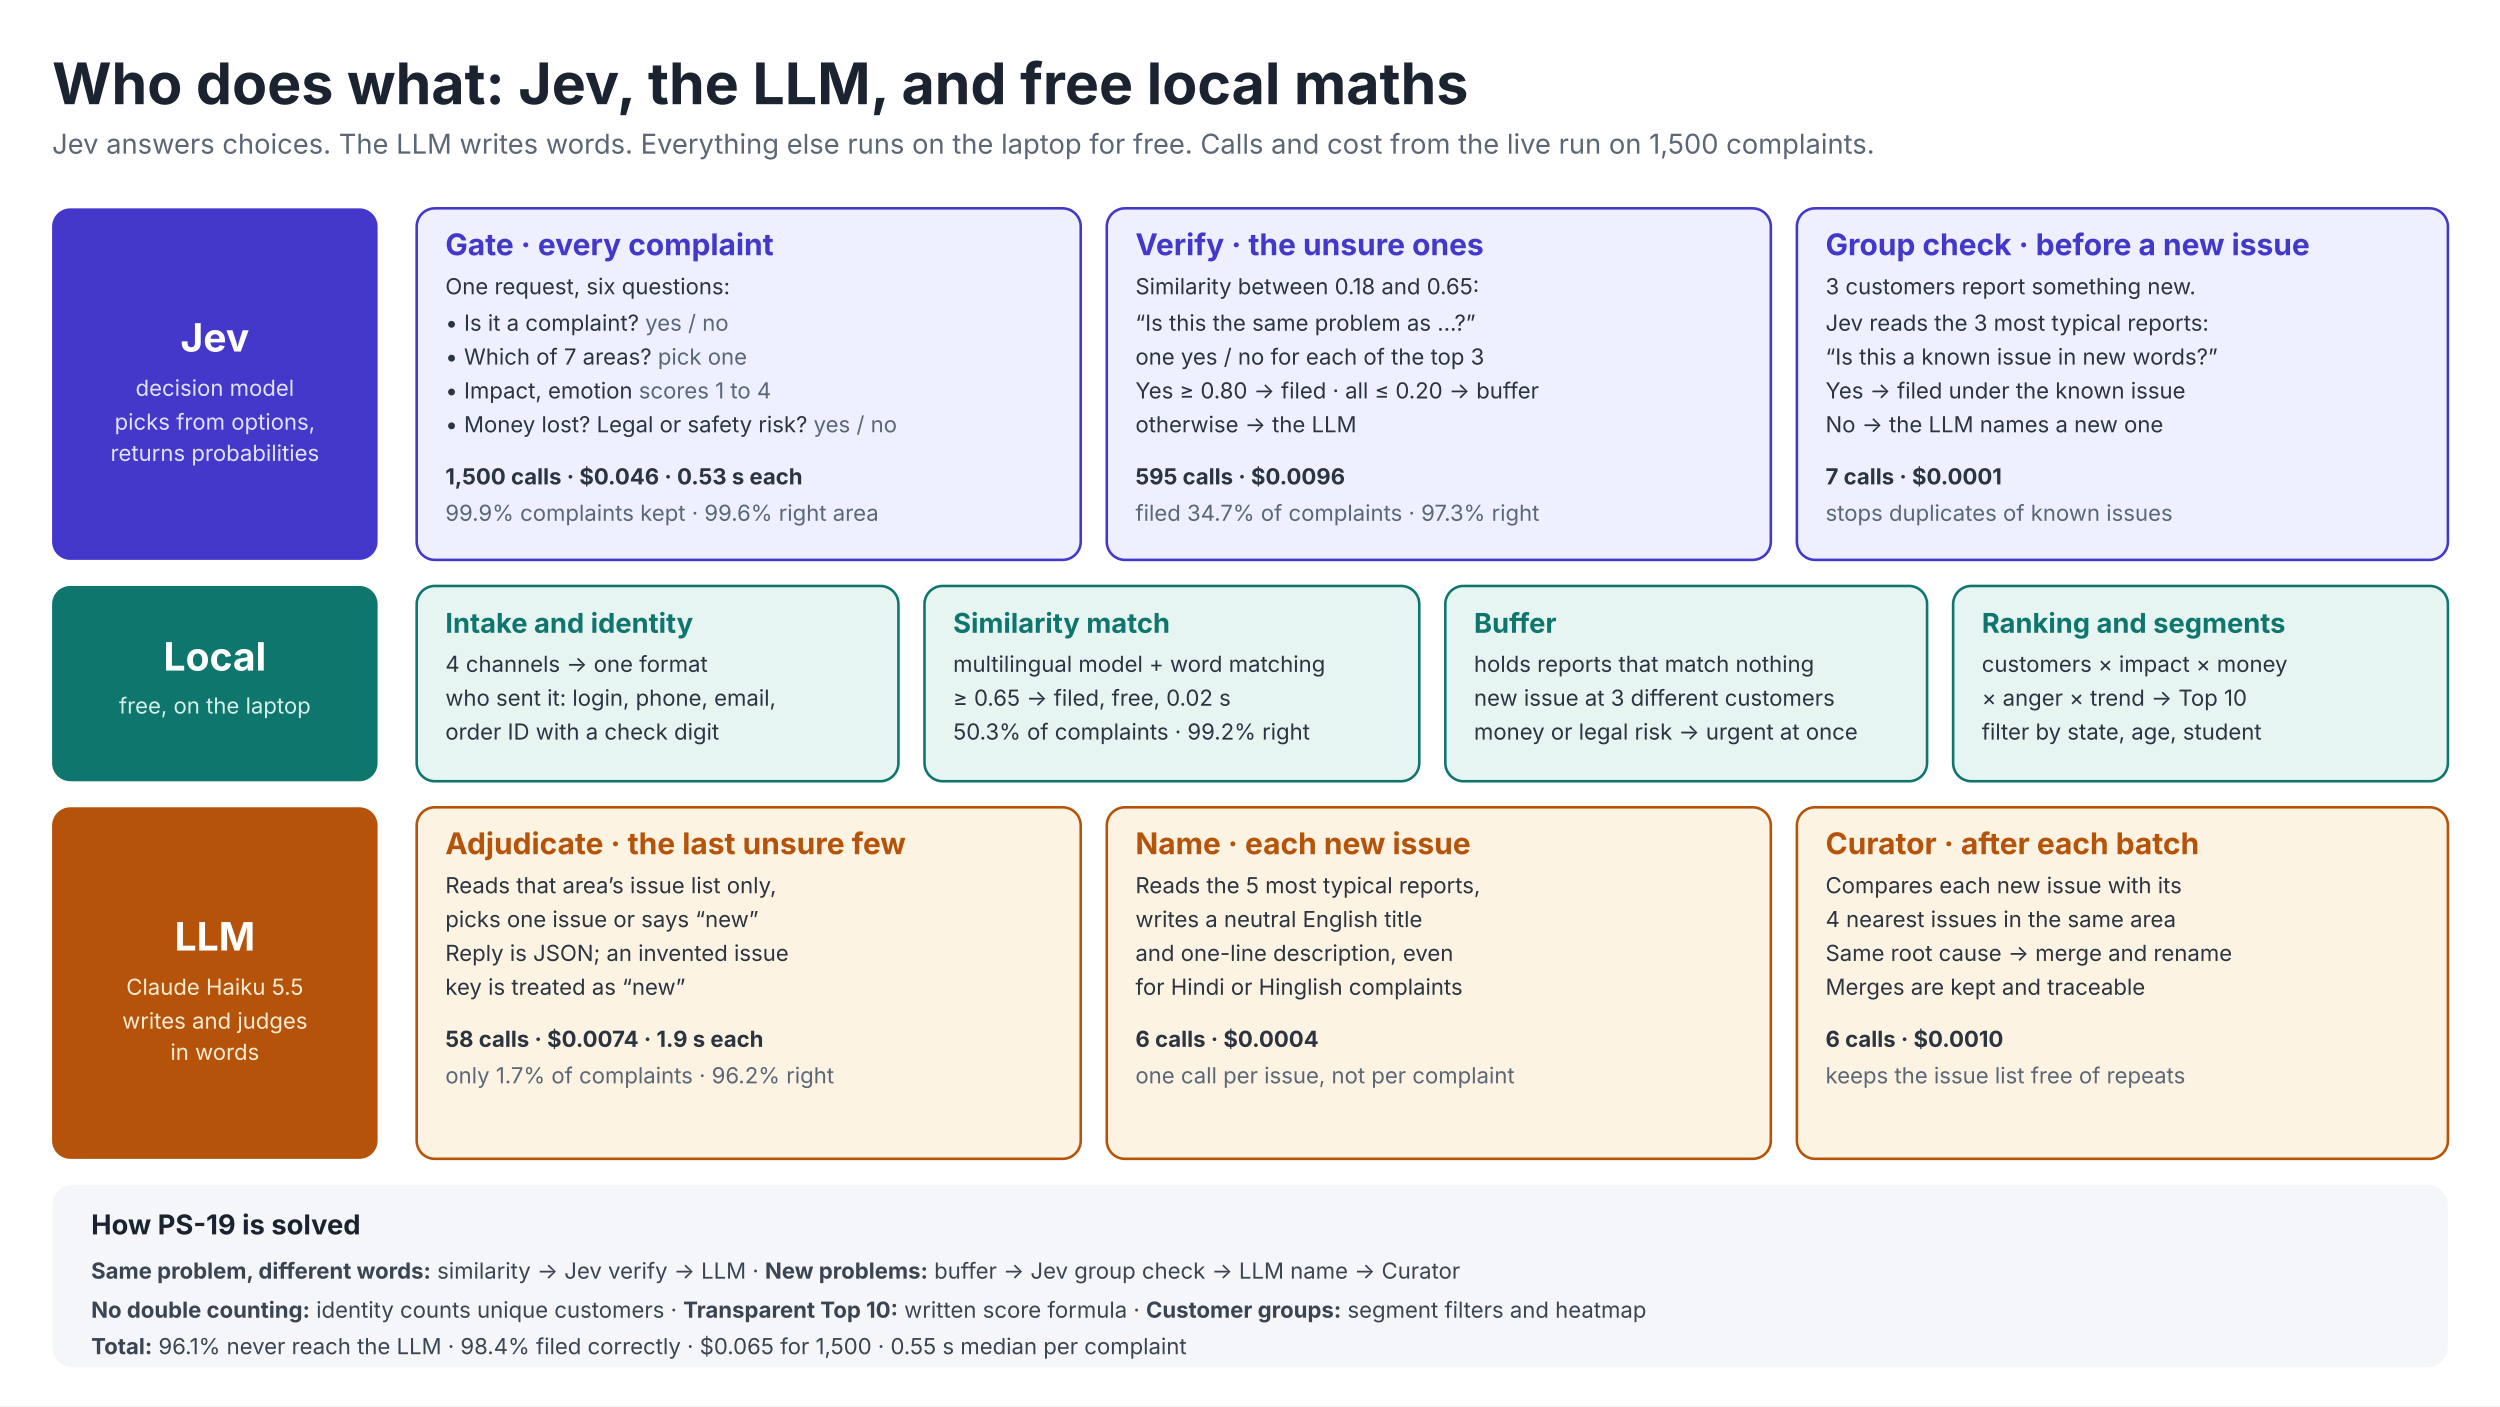
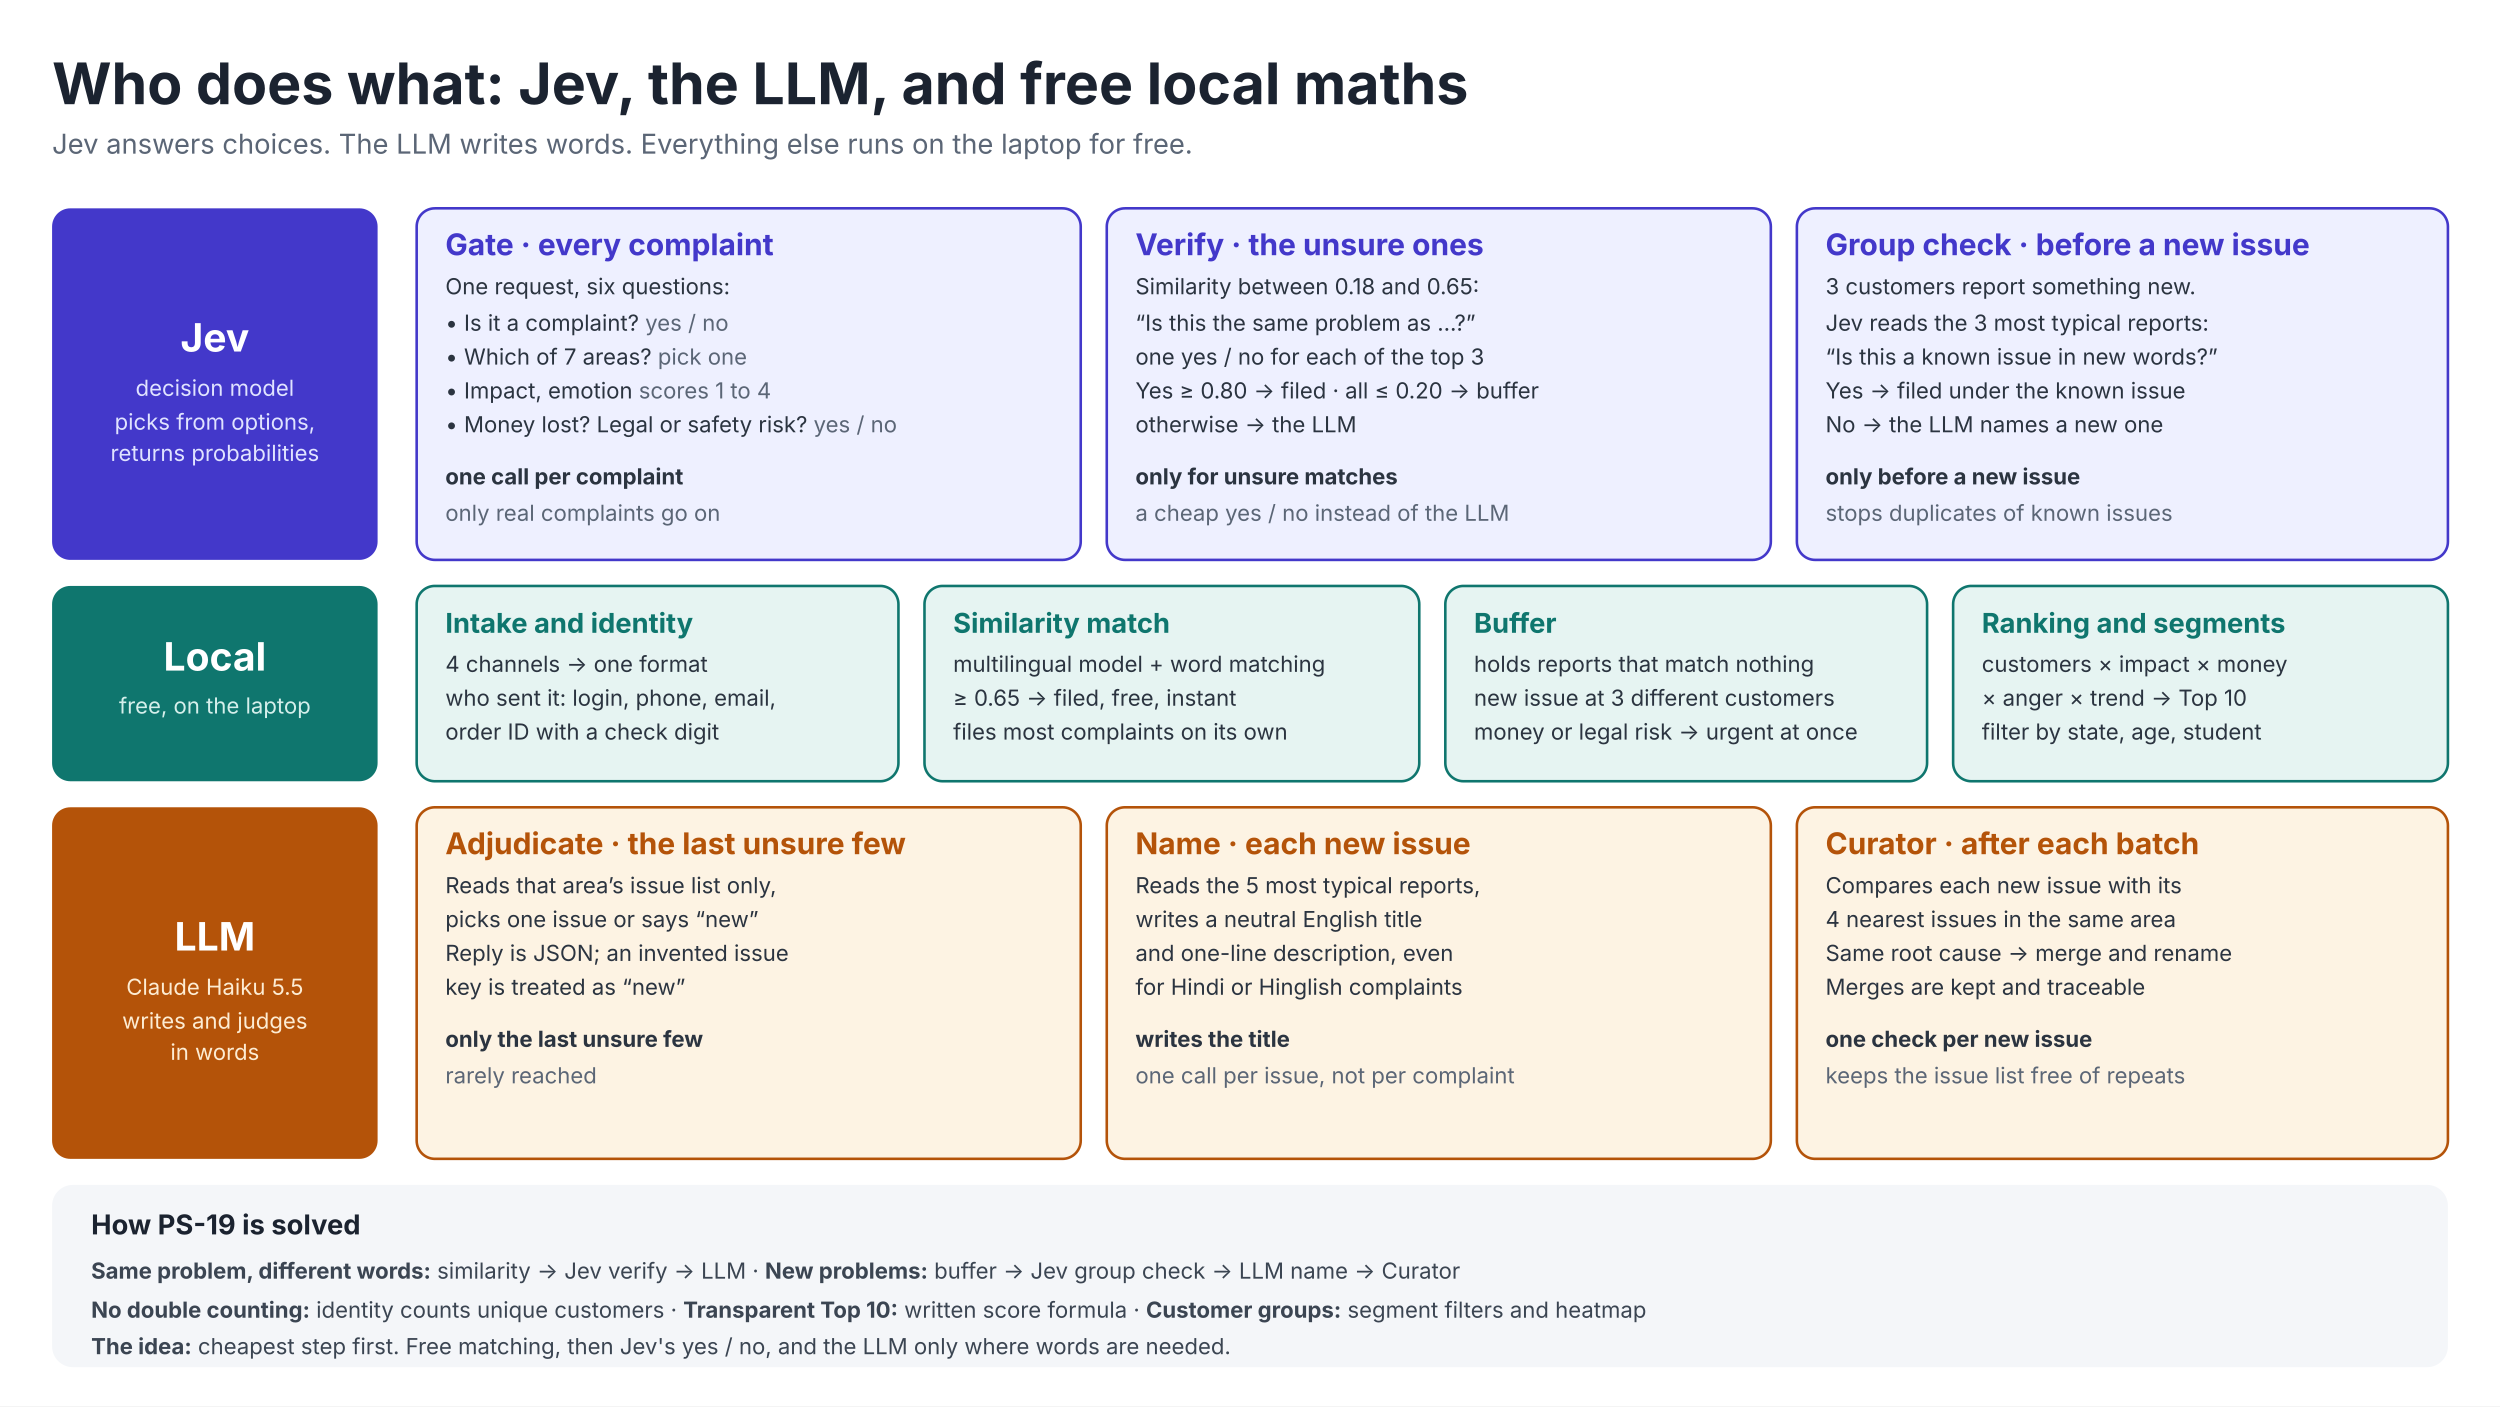
<svg xmlns="http://www.w3.org/2000/svg" width="1920" height="1080" viewBox="0 0 1920 1080" font-family="Segoe UI, Inter, Arial, sans-serif">
  <rect width="1920" height="1080" fill="#FFFFFF" />
  <text x="40" y="80" font-size="44" font-weight="700" fill="#1B2330">Who does what: Jev, the LLM, and free local maths</text>
-   <text x="40" y="118" font-size="21" fill="#5B6676">Jev answers choices. The LLM writes words. Everything else runs on the laptop for free. Calls and cost from the live run on 1,500 complaints.</text>
+   <text x="40" y="118" font-size="21" fill="#5B6676">Jev answers choices. The LLM writes words. Everything else runs on the laptop for free.</text>
  <g font-weight="700">
    <rect x="40" y="160" width="250" height="270" rx="14" fill="#4338CA" />
    <text x="165" y="270" font-size="30" fill="#FFFFFF" text-anchor="middle">Jev</text>
    <text x="165" y="304" font-size="17" font-weight="400" fill="#E0E3FF" text-anchor="middle">decision model</text>
    <text x="165" y="330" font-size="17" font-weight="400" fill="#E0E3FF" text-anchor="middle">picks from options,</text>
    <text x="165" y="354" font-size="17" font-weight="400" fill="#E0E3FF" text-anchor="middle">returns probabilities</text>
    <rect x="40" y="450" width="250" height="150" rx="14" fill="#0F766E" />
    <text x="165" y="515" font-size="30" fill="#FFFFFF" text-anchor="middle">Local</text>
    <text x="165" y="548" font-size="17" font-weight="400" fill="#D5EFEB" text-anchor="middle">free, on the laptop</text>
    <rect x="40" y="620" width="250" height="270" rx="14" fill="#B45309" />
    <text x="165" y="730" font-size="30" fill="#FFFFFF" text-anchor="middle">LLM</text>
    <text x="165" y="764" font-size="17" font-weight="400" fill="#FDECD3" text-anchor="middle">Claude Haiku 5.5</text>
    <text x="165" y="790" font-size="17" font-weight="400" fill="#FDECD3" text-anchor="middle">writes and judges</text>
    <text x="165" y="814" font-size="17" font-weight="400" fill="#FDECD3" text-anchor="middle">in words</text>
  </g>
  <g font-size="17" fill="#2B3440">
    <rect x="320" y="160" width="510" height="270" rx="14" fill="#EEF0FF" stroke="#4338CA" stroke-width="2" />
    <text x="342" y="196" font-size="23" font-weight="700" fill="#4338CA">Gate · every complaint</text>
    <text x="342" y="226">One request, six questions:</text>
    <text x="342" y="254">• Is it a complaint? <tspan fill="#5B6676">yes / no</tspan>
    </text>
    <text x="342" y="280">• Which of 7 areas? <tspan fill="#5B6676">pick one</tspan>
    </text>
    <text x="342" y="306">• Impact, emotion <tspan fill="#5B6676">scores 1 to 4</tspan>
    </text>
    <text x="342" y="332">• Money lost? Legal or safety risk? <tspan fill="#5B6676">yes / no</tspan>
    </text>
-     <text x="342" y="372" font-weight="700">1,500 calls · $0.046 · 0.53 s each</text>
-     <text x="342" y="400" fill="#5B6676">99.9% complaints kept · 99.6% right area</text>
+     <text x="342" y="372" font-weight="700">one call per complaint</text>
+     <text x="342" y="400" fill="#5B6676">only real complaints go on</text>
    <rect x="850" y="160" width="510" height="270" rx="14" fill="#EEF0FF" stroke="#4338CA" stroke-width="2" />
    <text x="872" y="196" font-size="23" font-weight="700" fill="#4338CA">Verify · the unsure ones</text>
    <text x="872" y="226">Similarity between 0.18 and 0.65:</text>
    <text x="872" y="254">“Is this the same problem as …?”</text>
    <text x="872" y="280">one yes / no for each of the top 3</text>
    <text x="872" y="306">Yes ≥ 0.80 → filed · all ≤ 0.20 → buffer</text>
    <text x="872" y="332">otherwise → the LLM</text>
-     <text x="872" y="372" font-weight="700">595 calls · $0.0096</text>
-     <text x="872" y="400" fill="#5B6676">filed 34.7% of complaints · 97.3% right</text>
+     <text x="872" y="372" font-weight="700">only for unsure matches</text>
+     <text x="872" y="400" fill="#5B6676">a cheap yes / no instead of the LLM</text>
    <rect x="1380" y="160" width="500" height="270" rx="14" fill="#EEF0FF" stroke="#4338CA" stroke-width="2" />
    <text x="1402" y="196" font-size="23" font-weight="700" fill="#4338CA">Group check · before a new issue</text>
    <text x="1402" y="226">3 customers report something new.</text>
    <text x="1402" y="254">Jev reads the 3 most typical reports:</text>
    <text x="1402" y="280">“Is this a known issue in new words?”</text>
    <text x="1402" y="306">Yes → filed under the known issue</text>
    <text x="1402" y="332">No → the LLM names a new one</text>
-     <text x="1402" y="372" font-weight="700">7 calls · $0.0001</text>
+     <text x="1402" y="372" font-weight="700">only before a new issue</text>
    <text x="1402" y="400" fill="#5B6676">stops duplicates of known issues</text>
    <g>
      <rect x="320" y="450" width="370" height="150" rx="14" fill="#E6F4F2" stroke="#0F766E" stroke-width="2" />
      <text x="342" y="486" font-size="21" font-weight="700" fill="#0F766E">Intake and identity</text>
      <text x="342" y="516">4 channels → one format</text>
      <text x="342" y="542">who sent it: login, phone, email,</text>
      <text x="342" y="568">order ID with a check digit</text>
      <rect x="710" y="450" width="380" height="150" rx="14" fill="#E6F4F2" stroke="#0F766E" stroke-width="2" />
      <text x="732" y="486" font-size="21" font-weight="700" fill="#0F766E">Similarity match</text>
      <text x="732" y="516">multilingual model + word matching</text>
-       <text x="732" y="542">≥ 0.65 → filed, free, 0.02 s</text>
-       <text x="732" y="568">50.3% of complaints · 99.2% right</text>
+       <text x="732" y="542">≥ 0.65 → filed, free, instant</text>
+       <text x="732" y="568">files most complaints on its own</text>
      <rect x="1110" y="450" width="370" height="150" rx="14" fill="#E6F4F2" stroke="#0F766E" stroke-width="2" />
      <text x="1132" y="486" font-size="21" font-weight="700" fill="#0F766E">Buffer</text>
      <text x="1132" y="516">holds reports that match nothing</text>
      <text x="1132" y="542">new issue at 3 different customers</text>
      <text x="1132" y="568">money or legal risk → urgent at once</text>
      <rect x="1500" y="450" width="380" height="150" rx="14" fill="#E6F4F2" stroke="#0F766E" stroke-width="2" />
      <text x="1522" y="486" font-size="21" font-weight="700" fill="#0F766E">Ranking and segments</text>
      <text x="1522" y="516">customers × impact × money</text>
      <text x="1522" y="542">× anger × trend → Top 10</text>
      <text x="1522" y="568">filter by state, age, student</text>
    </g>
    <rect x="320" y="620" width="510" height="270" rx="14" fill="#FDF3E3" stroke="#B45309" stroke-width="2" />
    <text x="342" y="656" font-size="23" font-weight="700" fill="#B45309">Adjudicate · the last unsure few</text>
    <text x="342" y="686">Reads that area’s issue list only,</text>
    <text x="342" y="712">picks one issue or says “new”</text>
    <text x="342" y="738">Reply is JSON; an invented issue</text>
    <text x="342" y="764">key is treated as “new”</text>
-     <text x="342" y="804" font-weight="700">58 calls · $0.0074 · 1.9 s each</text>
-     <text x="342" y="832" fill="#5B6676">only 1.7% of complaints · 96.2% right</text>
+     <text x="342" y="804" font-weight="700">only the last unsure few</text>
+     <text x="342" y="832" fill="#5B6676">rarely reached</text>
    <rect x="850" y="620" width="510" height="270" rx="14" fill="#FDF3E3" stroke="#B45309" stroke-width="2" />
    <text x="872" y="656" font-size="23" font-weight="700" fill="#B45309">Name · each new issue</text>
    <text x="872" y="686">Reads the 5 most typical reports,</text>
    <text x="872" y="712">writes a neutral English title</text>
    <text x="872" y="738">and one-line description, even</text>
    <text x="872" y="764">for Hindi or Hinglish complaints</text>
-     <text x="872" y="804" font-weight="700">6 calls · $0.0004</text>
+     <text x="872" y="804" font-weight="700">writes the title</text>
    <text x="872" y="832" fill="#5B6676">one call per issue, not per complaint</text>
    <rect x="1380" y="620" width="500" height="270" rx="14" fill="#FDF3E3" stroke="#B45309" stroke-width="2" />
    <text x="1402" y="656" font-size="23" font-weight="700" fill="#B45309">Curator · after each batch</text>
    <text x="1402" y="686">Compares each new issue with its</text>
    <text x="1402" y="712">4 nearest issues in the same area</text>
    <text x="1402" y="738">Same root cause → merge and rename</text>
    <text x="1402" y="764">Merges are kept and traceable</text>
-     <text x="1402" y="804" font-weight="700">6 calls · $0.0010</text>
+     <text x="1402" y="804" font-weight="700">one check per new issue</text>
    <text x="1402" y="832" fill="#5B6676">keeps the issue list free of repeats</text>
  </g>
  <rect x="40" y="910" width="1840" height="140" rx="16" fill="#F4F6F9" />
  <text x="70" y="948" font-size="21" font-weight="700" fill="#1B2330">How PS-19 is solved</text>
  <g font-size="17" fill="#3B4552">
    <text x="70" y="982">
      <tspan font-weight="700">Same problem, different words:</tspan> similarity → Jev verify → LLM  ·  <tspan font-weight="700">New problems:</tspan> buffer → Jev group check → LLM name → Curator</text>
    <text x="70" y="1012">
      <tspan font-weight="700">No double counting:</tspan> identity counts unique customers  ·  <tspan font-weight="700">Transparent Top 10:</tspan> written score formula  ·  <tspan font-weight="700">Customer groups:</tspan> segment filters and heatmap</text>
    <text x="70" y="1040">
-       <tspan font-weight="700">Total:</tspan> 96.1% never reach the LLM · 98.4% filed correctly · $0.065 for 1,500 · 0.55 s median per complaint</text>
+       <tspan font-weight="700">The idea:</tspan> cheapest step first. Free matching, then Jev's yes / no, and the LLM only where words are needed.</text>
  </g>
</svg>
